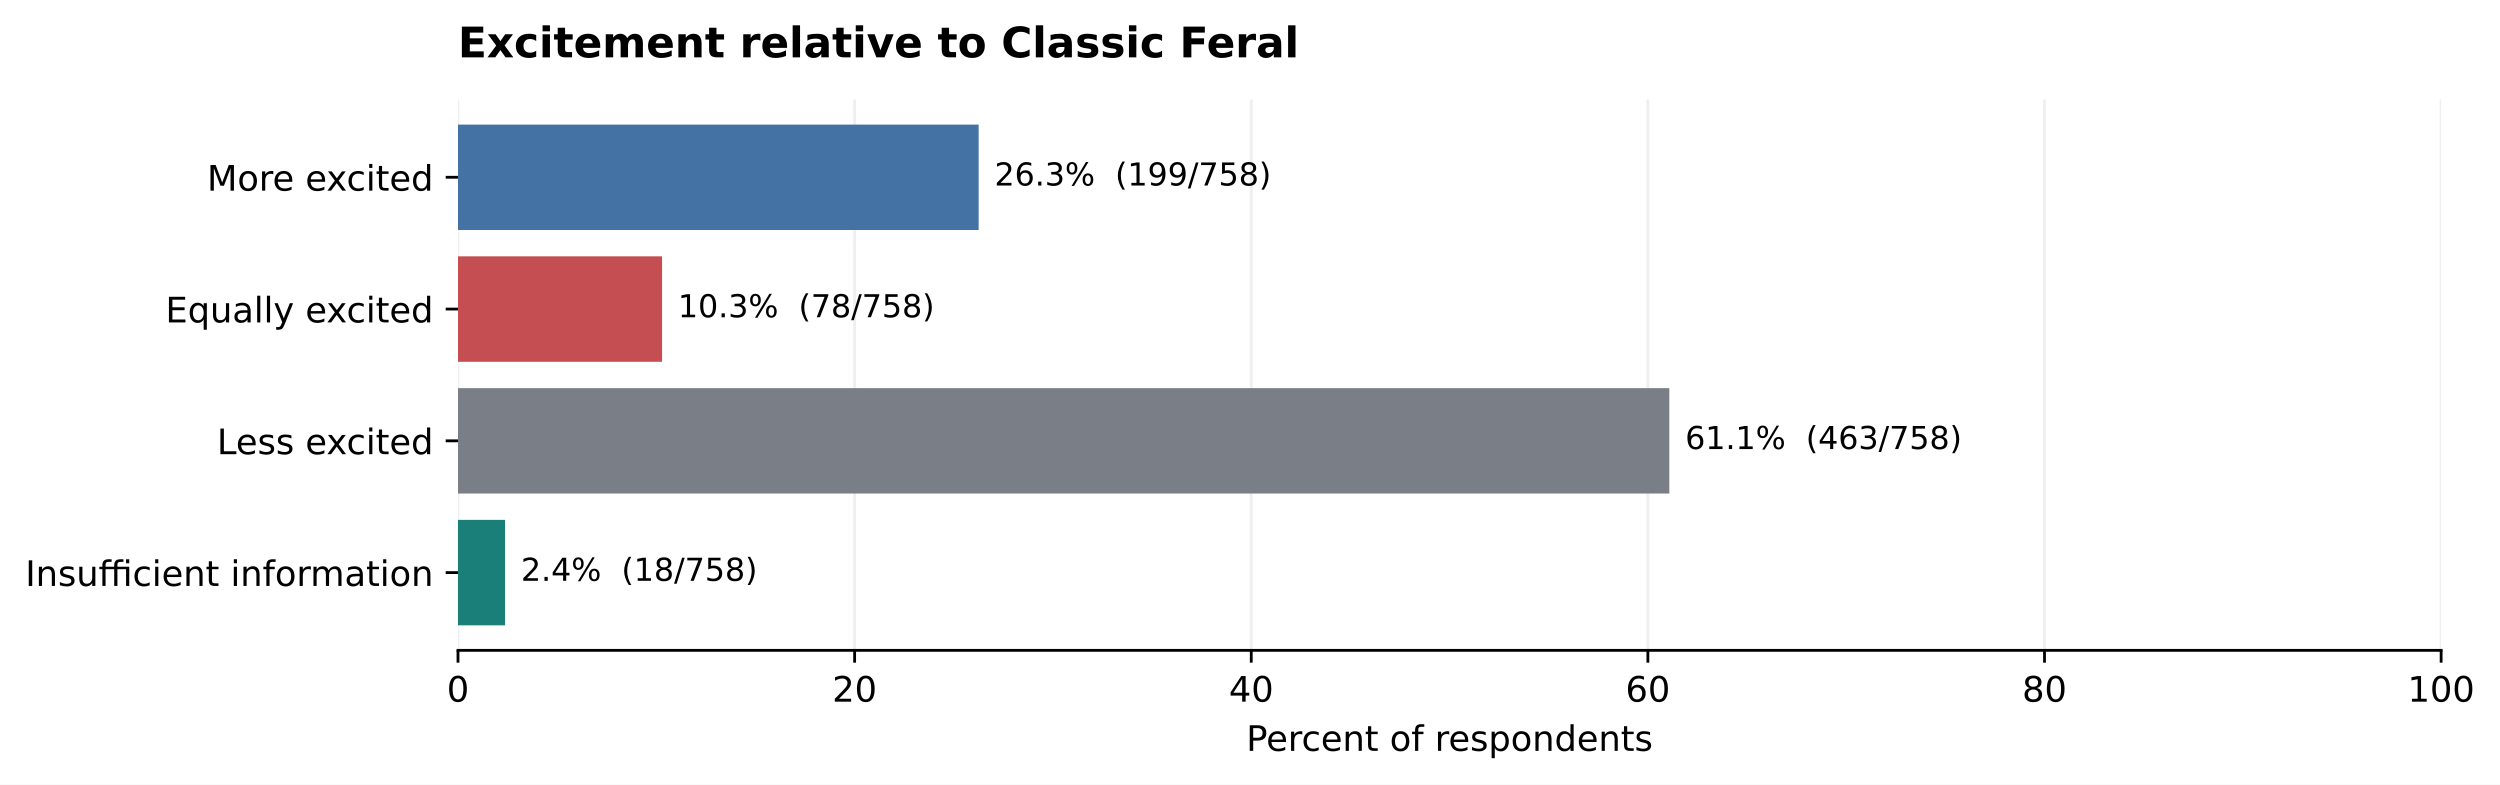
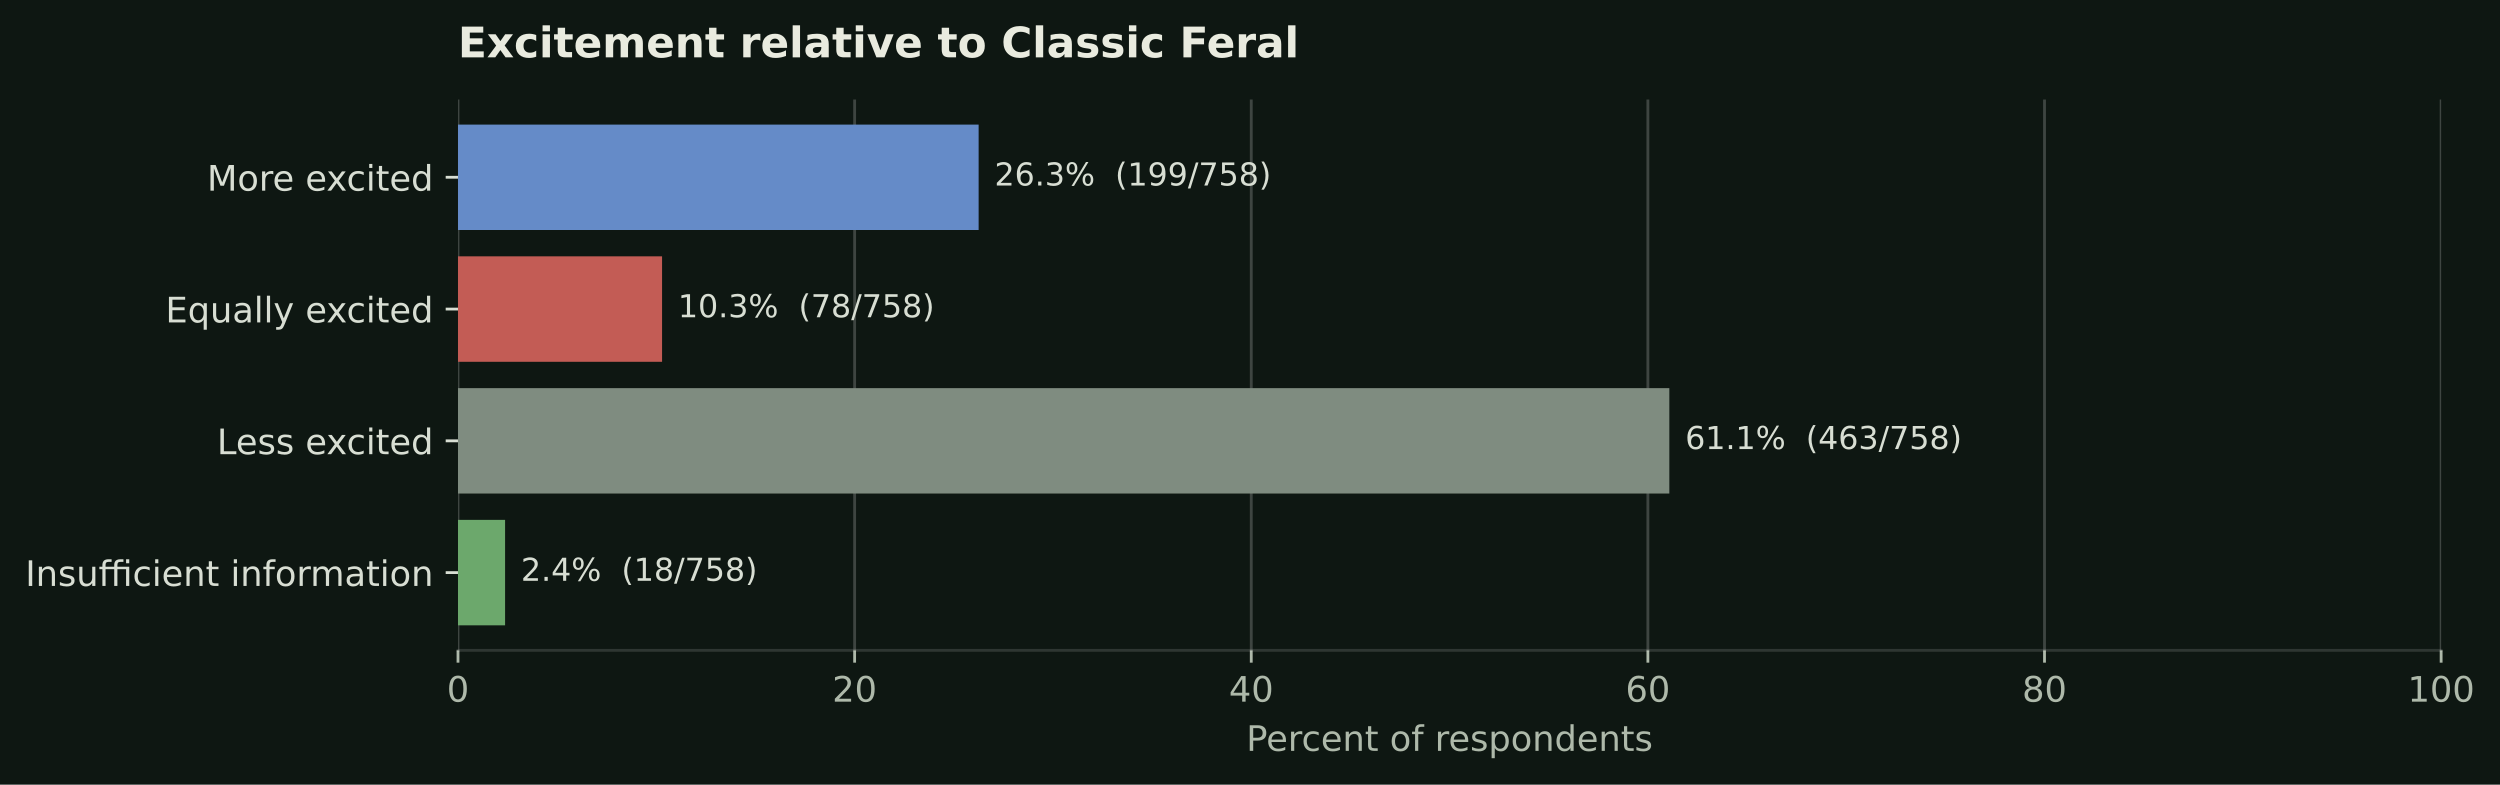
<svg xmlns="http://www.w3.org/2000/svg" xmlns:xlink="http://www.w3.org/1999/xlink" width="711.161pt" height="223.202pt" viewBox="0 0 711.161 223.202" version="1.1">
  <defs>
    <style type="text/css">*{stroke-linejoin: round; stroke-linecap: butt}</style>
  </defs>
  <g id="figure_1">
    <g id="patch_1">
-       <path d="M 0 223.202 L 711.161 223.202 L 711.161 0 L 0 0 z " style="fill: #ffffff" />
+       <path d="M 0 223.202 L 711.161 223.202 L 711.161 0 L 0 0 z " style="fill: #0e1712" />
    </g>
    <g id="axes_1">
      <g id="patch_2">
-         <path d="M 130.283 185.001 L 694.417 185.001 L 694.417 28.318 L 130.283 28.318 z " style="fill: #ffffff" />
+         <path d="M 130.283 185.001 L 694.417 185.001 L 694.417 28.318 L 130.283 28.318 z " style="fill: #0e1712" />
      </g>
      <g id="matplotlib.axis_1">
        <g id="xtick_1">
          <g id="line2d_1">
-             <path d="M 130.283 185.001 L 130.283 28.318 " clip-path="url(#p788c6ab353)" style="fill: none; stroke: #b0b0b0; stroke-opacity: 0.2; stroke-width: 0.8; stroke-linecap: square" />
+             <path d="M 130.283 185.001 L 130.283 28.318 " clip-path="url(#p4ab48cd299)" style="fill: none; stroke: #ffffff; stroke-opacity: 0.2; stroke-width: 0.8; stroke-linecap: square" />
          </g>
          <g id="line2d_2">
            <defs>
-               <path id="meca7f03c83" d="M 0 0 L 0 3.5 " style="stroke: #000000; stroke-width: 0.8" />
+               <path id="mee3b97fd37" d="M 0 0 L 0 3.5 " style="stroke: #aeb9aa; stroke-width: 0.8" />
            </defs>
            <g>
-               <use xlink:href="#meca7f03c83" x="130.283" y="185.001" style="stroke: #000000; stroke-width: 0.8" />
+               <use xlink:href="#mee3b97fd37" x="130.283" y="185.001" style="fill: #aeb9aa; stroke: #aeb9aa; stroke-width: 0.8" />
            </g>
          </g>
          <g id="text_1">
-             <g transform="translate(127.1016 199.5986) scale(0.1 -0.1)">
+             <g style="fill: #aeb9aa" transform="translate(127.1016 199.5986) scale(0.1 -0.1)">
              <defs>
                <path id="DejaVuSans-13" d="M 2034 4250 Q 1547 4250 1301 3770 Q 1056 3291 1056 2328 Q 1056 1369 1301 889 Q 1547 409 2034 409 Q 2525 409 2770 889 Q 3016 1369 3016 2328 Q 3016 3291 2770 3770 Q 2525 4250 2034 4250 z M 2034 4750 Q 2819 4750 3233 4129 Q 3647 3509 3647 2328 Q 3647 1150 3233 529 Q 2819 -91 2034 -91 Q 1250 -91 836 529 Q 422 1150 422 2328 Q 422 3509 836 4129 Q 1250 4750 2034 4750 z " transform="scale(0.015625)" />
              </defs>
              <use xlink:href="#DejaVuSans-13" />
            </g>
          </g>
        </g>
        <g id="xtick_2">
          <g id="line2d_3">
-             <path d="M 243.11 185.001 L 243.11 28.318 " clip-path="url(#p788c6ab353)" style="fill: none; stroke: #b0b0b0; stroke-opacity: 0.2; stroke-width: 0.8; stroke-linecap: square" />
+             <path d="M 243.11 185.001 L 243.11 28.318 " clip-path="url(#p4ab48cd299)" style="fill: none; stroke: #ffffff; stroke-opacity: 0.2; stroke-width: 0.8; stroke-linecap: square" />
          </g>
          <g id="line2d_4">
            <g>
-               <use xlink:href="#meca7f03c83" x="243.11" y="185.001" style="stroke: #000000; stroke-width: 0.8" />
+               <use xlink:href="#mee3b97fd37" x="243.11" y="185.001" style="fill: #aeb9aa; stroke: #aeb9aa; stroke-width: 0.8" />
            </g>
          </g>
          <g id="text_2">
-             <g transform="translate(236.7472 199.5986) scale(0.1 -0.1)">
+             <g style="fill: #aeb9aa" transform="translate(236.7472 199.5986) scale(0.1 -0.1)">
              <defs>
                <path id="DejaVuSans-15" d="M 1228 531 L 3431 531 L 3431 0 L 469 0 L 469 531 Q 828 903 1448 1529 Q 2069 2156 2228 2338 Q 2531 2678 2651 2914 Q 2772 3150 2772 3378 Q 2772 3750 2511 3984 Q 2250 4219 1831 4219 Q 1534 4219 1204 4116 Q 875 4013 500 3803 L 500 4441 Q 881 4594 1212 4672 Q 1544 4750 1819 4750 Q 2544 4750 2975 4387 Q 3406 4025 3406 3419 Q 3406 3131 3298 2873 Q 3191 2616 2906 2266 Q 2828 2175 2409 1742 Q 1991 1309 1228 531 z " transform="scale(0.015625)" />
              </defs>
              <use xlink:href="#DejaVuSans-15" />
              <use xlink:href="#DejaVuSans-13" transform="translate(63.625 0)" />
            </g>
          </g>
        </g>
        <g id="xtick_3">
          <g id="line2d_5">
-             <path d="M 355.937 185.001 L 355.937 28.318 " clip-path="url(#p788c6ab353)" style="fill: none; stroke: #b0b0b0; stroke-opacity: 0.2; stroke-width: 0.8; stroke-linecap: square" />
+             <path d="M 355.937 185.001 L 355.937 28.318 " clip-path="url(#p4ab48cd299)" style="fill: none; stroke: #ffffff; stroke-opacity: 0.2; stroke-width: 0.8; stroke-linecap: square" />
          </g>
          <g id="line2d_6">
            <g>
-               <use xlink:href="#meca7f03c83" x="355.937" y="185.001" style="stroke: #000000; stroke-width: 0.8" />
+               <use xlink:href="#mee3b97fd37" x="355.937" y="185.001" style="fill: #aeb9aa; stroke: #aeb9aa; stroke-width: 0.8" />
            </g>
          </g>
          <g id="text_3">
-             <g transform="translate(349.5741 199.5986) scale(0.1 -0.1)">
+             <g style="fill: #aeb9aa" transform="translate(349.5741 199.5986) scale(0.1 -0.1)">
              <defs>
                <path id="DejaVuSans-17" d="M 2419 4116 L 825 1625 L 2419 1625 L 2419 4116 z M 2253 4666 L 3047 4666 L 3047 1625 L 3713 1625 L 3713 1100 L 3047 1100 L 3047 0 L 2419 0 L 2419 1100 L 313 1100 L 313 1709 L 2253 4666 z " transform="scale(0.015625)" />
              </defs>
              <use xlink:href="#DejaVuSans-17" />
              <use xlink:href="#DejaVuSans-13" transform="translate(63.625 0)" />
            </g>
          </g>
        </g>
        <g id="xtick_4">
          <g id="line2d_7">
-             <path d="M 468.763 185.001 L 468.763 28.318 " clip-path="url(#p788c6ab353)" style="fill: none; stroke: #b0b0b0; stroke-opacity: 0.2; stroke-width: 0.8; stroke-linecap: square" />
+             <path d="M 468.763 185.001 L 468.763 28.318 " clip-path="url(#p4ab48cd299)" style="fill: none; stroke: #ffffff; stroke-opacity: 0.2; stroke-width: 0.8; stroke-linecap: square" />
          </g>
          <g id="line2d_8">
            <g>
-               <use xlink:href="#meca7f03c83" x="468.763" y="185.001" style="stroke: #000000; stroke-width: 0.8" />
+               <use xlink:href="#mee3b97fd37" x="468.763" y="185.001" style="fill: #aeb9aa; stroke: #aeb9aa; stroke-width: 0.8" />
            </g>
          </g>
          <g id="text_4">
-             <g transform="translate(462.4009 199.5986) scale(0.1 -0.1)">
+             <g style="fill: #aeb9aa" transform="translate(462.4009 199.5986) scale(0.1 -0.1)">
              <defs>
                <path id="DejaVuSans-19" d="M 2113 2584 Q 1688 2584 1439 2293 Q 1191 2003 1191 1497 Q 1191 994 1439 701 Q 1688 409 2113 409 Q 2538 409 2786 701 Q 3034 994 3034 1497 Q 3034 2003 2786 2293 Q 2538 2584 2113 2584 z M 3366 4563 L 3366 3988 Q 3128 4100 2886 4159 Q 2644 4219 2406 4219 Q 1781 4219 1451 3797 Q 1122 3375 1075 2522 Q 1259 2794 1537 2939 Q 1816 3084 2150 3084 Q 2853 3084 3261 2657 Q 3669 2231 3669 1497 Q 3669 778 3244 343 Q 2819 -91 2113 -91 Q 1303 -91 875 529 Q 447 1150 447 2328 Q 447 3434 972 4092 Q 1497 4750 2381 4750 Q 2619 4750 2861 4703 Q 3103 4656 3366 4563 z " transform="scale(0.015625)" />
              </defs>
              <use xlink:href="#DejaVuSans-19" />
              <use xlink:href="#DejaVuSans-13" transform="translate(63.625 0)" />
            </g>
          </g>
        </g>
        <g id="xtick_5">
          <g id="line2d_9">
-             <path d="M 581.59 185.001 L 581.59 28.318 " clip-path="url(#p788c6ab353)" style="fill: none; stroke: #b0b0b0; stroke-opacity: 0.2; stroke-width: 0.8; stroke-linecap: square" />
+             <path d="M 581.59 185.001 L 581.59 28.318 " clip-path="url(#p4ab48cd299)" style="fill: none; stroke: #ffffff; stroke-opacity: 0.2; stroke-width: 0.8; stroke-linecap: square" />
          </g>
          <g id="line2d_10">
            <g>
-               <use xlink:href="#meca7f03c83" x="581.59" y="185.001" style="stroke: #000000; stroke-width: 0.8" />
+               <use xlink:href="#mee3b97fd37" x="581.59" y="185.001" style="fill: #aeb9aa; stroke: #aeb9aa; stroke-width: 0.8" />
            </g>
          </g>
          <g id="text_5">
-             <g transform="translate(575.2278 199.5986) scale(0.1 -0.1)">
+             <g style="fill: #aeb9aa" transform="translate(575.2278 199.5986) scale(0.1 -0.1)">
              <defs>
                <path id="DejaVuSans-1b" d="M 2034 2216 Q 1584 2216 1326 1975 Q 1069 1734 1069 1313 Q 1069 891 1326 650 Q 1584 409 2034 409 Q 2484 409 2743 651 Q 3003 894 3003 1313 Q 3003 1734 2745 1975 Q 2488 2216 2034 2216 z M 1403 2484 Q 997 2584 770 2862 Q 544 3141 544 3541 Q 544 4100 942 4425 Q 1341 4750 2034 4750 Q 2731 4750 3128 4425 Q 3525 4100 3525 3541 Q 3525 3141 3298 2862 Q 3072 2584 2669 2484 Q 3125 2378 3379 2068 Q 3634 1759 3634 1313 Q 3634 634 3220 271 Q 2806 -91 2034 -91 Q 1263 -91 848 271 Q 434 634 434 1313 Q 434 1759 690 2068 Q 947 2378 1403 2484 z M 1172 3481 Q 1172 3119 1398 2916 Q 1625 2713 2034 2713 Q 2441 2713 2670 2916 Q 2900 3119 2900 3481 Q 2900 3844 2670 4047 Q 2441 4250 2034 4250 Q 1625 4250 1398 4047 Q 1172 3844 1172 3481 z " transform="scale(0.015625)" />
              </defs>
              <use xlink:href="#DejaVuSans-1b" />
              <use xlink:href="#DejaVuSans-13" transform="translate(63.625 0)" />
            </g>
          </g>
        </g>
        <g id="xtick_6">
          <g id="line2d_11">
-             <path d="M 694.417 185.001 L 694.417 28.318 " clip-path="url(#p788c6ab353)" style="fill: none; stroke: #b0b0b0; stroke-opacity: 0.2; stroke-width: 0.8; stroke-linecap: square" />
+             <path d="M 694.417 185.001 L 694.417 28.318 " clip-path="url(#p4ab48cd299)" style="fill: none; stroke: #ffffff; stroke-opacity: 0.2; stroke-width: 0.8; stroke-linecap: square" />
          </g>
          <g id="line2d_12">
            <g>
-               <use xlink:href="#meca7f03c83" x="694.417" y="185.001" style="stroke: #000000; stroke-width: 0.8" />
+               <use xlink:href="#mee3b97fd37" x="694.417" y="185.001" style="fill: #aeb9aa; stroke: #aeb9aa; stroke-width: 0.8" />
            </g>
          </g>
          <g id="text_6">
-             <g transform="translate(684.8734 199.5986) scale(0.1 -0.1)">
+             <g style="fill: #aeb9aa" transform="translate(684.8734 199.5986) scale(0.1 -0.1)">
              <defs>
                <path id="DejaVuSans-14" d="M 794 531 L 1825 531 L 1825 4091 L 703 3866 L 703 4441 L 1819 4666 L 2450 4666 L 2450 531 L 3481 531 L 3481 0 L 794 0 L 794 531 z " transform="scale(0.015625)" />
              </defs>
              <use xlink:href="#DejaVuSans-14" />
              <use xlink:href="#DejaVuSans-13" transform="translate(63.625 0)" />
              <use xlink:href="#DejaVuSans-13" transform="translate(127.25 0)" />
            </g>
          </g>
        </g>
        <g id="text_7">
-           <g transform="translate(354.5258 213.5994) scale(0.1 -0.1)">
+           <g style="fill: #aeb9aa" transform="translate(354.5258 213.5994) scale(0.1 -0.1)">
            <defs>
              <path id="DejaVuSans-33" d="M 1259 4147 L 1259 2394 L 2053 2394 Q 2494 2394 2734 2622 Q 2975 2850 2975 3272 Q 2975 3691 2734 3919 Q 2494 4147 2053 4147 L 1259 4147 z M 628 4666 L 2053 4666 Q 2838 4666 3239 4311 Q 3641 3956 3641 3272 Q 3641 2581 3239 2228 Q 2838 1875 2053 1875 L 1259 1875 L 1259 0 L 628 0 L 628 4666 z " transform="scale(0.015625)" />
              <path id="DejaVuSans-48" d="M 3597 1894 L 3597 1613 L 953 1613 Q 991 1019 1311 708 Q 1631 397 2203 397 Q 2534 397 2845 478 Q 3156 559 3463 722 L 3463 178 Q 3153 47 2828 -22 Q 2503 -91 2169 -91 Q 1331 -91 842 396 Q 353 884 353 1716 Q 353 2575 817 3079 Q 1281 3584 2069 3584 Q 2775 3584 3186 3129 Q 3597 2675 3597 1894 z M 3022 2063 Q 3016 2534 2758 2815 Q 2500 3097 2075 3097 Q 1594 3097 1305 2825 Q 1016 2553 972 2059 L 3022 2063 z " transform="scale(0.015625)" />
              <path id="DejaVuSans-55" d="M 2631 2963 Q 2534 3019 2420 3045 Q 2306 3072 2169 3072 Q 1681 3072 1420 2755 Q 1159 2438 1159 1844 L 1159 0 L 581 0 L 581 3500 L 1159 3500 L 1159 2956 Q 1341 3275 1631 3429 Q 1922 3584 2338 3584 Q 2397 3584 2469 3576 Q 2541 3569 2628 3553 L 2631 2963 z " transform="scale(0.015625)" />
              <path id="DejaVuSans-46" d="M 3122 3366 L 3122 2828 Q 2878 2963 2633 3030 Q 2388 3097 2138 3097 Q 1578 3097 1268 2742 Q 959 2388 959 1747 Q 959 1106 1268 751 Q 1578 397 2138 397 Q 2388 397 2633 464 Q 2878 531 3122 666 L 3122 134 Q 2881 22 2623 -34 Q 2366 -91 2075 -91 Q 1284 -91 818 406 Q 353 903 353 1747 Q 353 2603 823 3093 Q 1294 3584 2113 3584 Q 2378 3584 2631 3529 Q 2884 3475 3122 3366 z " transform="scale(0.015625)" />
              <path id="DejaVuSans-51" d="M 3513 2113 L 3513 0 L 2938 0 L 2938 2094 Q 2938 2591 2744 2837 Q 2550 3084 2163 3084 Q 1697 3084 1428 2787 Q 1159 2491 1159 1978 L 1159 0 L 581 0 L 581 3500 L 1159 3500 L 1159 2956 Q 1366 3272 1645 3428 Q 1925 3584 2291 3584 Q 2894 3584 3203 3211 Q 3513 2838 3513 2113 z " transform="scale(0.015625)" />
              <path id="DejaVuSans-57" d="M 1172 4494 L 1172 3500 L 2356 3500 L 2356 3053 L 1172 3053 L 1172 1153 Q 1172 725 1289 603 Q 1406 481 1766 481 L 2356 481 L 2356 0 L 1766 0 Q 1100 0 847 248 Q 594 497 594 1153 L 594 3053 L 172 3053 L 172 3500 L 594 3500 L 594 4494 L 1172 4494 z " transform="scale(0.015625)" />
              <path id="DejaVuSans-3" transform="scale(0.015625)" />
              <path id="DejaVuSans-52" d="M 1959 3097 Q 1497 3097 1228 2736 Q 959 2375 959 1747 Q 959 1119 1226 758 Q 1494 397 1959 397 Q 2419 397 2687 759 Q 2956 1122 2956 1747 Q 2956 2369 2687 2733 Q 2419 3097 1959 3097 z M 1959 3584 Q 2709 3584 3137 3096 Q 3566 2609 3566 1747 Q 3566 888 3137 398 Q 2709 -91 1959 -91 Q 1206 -91 779 398 Q 353 888 353 1747 Q 353 2609 779 3096 Q 1206 3584 1959 3584 z " transform="scale(0.015625)" />
              <path id="DejaVuSans-49" d="M 2375 4863 L 2375 4384 L 1825 4384 Q 1516 4384 1395 4259 Q 1275 4134 1275 3809 L 1275 3500 L 2222 3500 L 2222 3053 L 1275 3053 L 1275 0 L 697 0 L 697 3053 L 147 3053 L 147 3500 L 697 3500 L 697 3744 Q 697 4328 969 4595 Q 1241 4863 1831 4863 L 2375 4863 z " transform="scale(0.015625)" />
              <path id="DejaVuSans-56" d="M 2834 3397 L 2834 2853 Q 2591 2978 2328 3040 Q 2066 3103 1784 3103 Q 1356 3103 1142 2972 Q 928 2841 928 2578 Q 928 2378 1081 2264 Q 1234 2150 1697 2047 L 1894 2003 Q 2506 1872 2764 1633 Q 3022 1394 3022 966 Q 3022 478 2636 193 Q 2250 -91 1575 -91 Q 1294 -91 989 -36 Q 684 19 347 128 L 347 722 Q 666 556 975 473 Q 1284 391 1588 391 Q 1994 391 2212 530 Q 2431 669 2431 922 Q 2431 1156 2273 1281 Q 2116 1406 1581 1522 L 1381 1569 Q 847 1681 609 1914 Q 372 2147 372 2553 Q 372 3047 722 3315 Q 1072 3584 1716 3584 Q 2034 3584 2315 3537 Q 2597 3491 2834 3397 z " transform="scale(0.015625)" />
              <path id="DejaVuSans-53" d="M 1159 525 L 1159 -1331 L 581 -1331 L 581 3500 L 1159 3500 L 1159 2969 Q 1341 3281 1617 3432 Q 1894 3584 2278 3584 Q 2916 3584 3314 3078 Q 3713 2572 3713 1747 Q 3713 922 3314 415 Q 2916 -91 2278 -91 Q 1894 -91 1617 61 Q 1341 213 1159 525 z M 3116 1747 Q 3116 2381 2855 2742 Q 2594 3103 2138 3103 Q 1681 3103 1420 2742 Q 1159 2381 1159 1747 Q 1159 1113 1420 752 Q 1681 391 2138 391 Q 2594 391 2855 752 Q 3116 1113 3116 1747 z " transform="scale(0.015625)" />
              <path id="DejaVuSans-47" d="M 2906 2969 L 2906 4863 L 3481 4863 L 3481 0 L 2906 0 L 2906 525 Q 2725 213 2448 61 Q 2172 -91 1784 -91 Q 1150 -91 751 415 Q 353 922 353 1747 Q 353 2572 751 3078 Q 1150 3584 1784 3584 Q 2172 3584 2448 3432 Q 2725 3281 2906 2969 z M 947 1747 Q 947 1113 1208 752 Q 1469 391 1925 391 Q 2381 391 2643 752 Q 2906 1113 2906 1747 Q 2906 2381 2643 2742 Q 2381 3103 1925 3103 Q 1469 3103 1208 2742 Q 947 2381 947 1747 z " transform="scale(0.015625)" />
            </defs>
            <use xlink:href="#DejaVuSans-33" />
            <use xlink:href="#DejaVuSans-48" transform="translate(56.73438 0)" />
            <use xlink:href="#DejaVuSans-55" transform="translate(118.2656 0)" />
            <use xlink:href="#DejaVuSans-46" transform="translate(157.1719 0)" />
            <use xlink:href="#DejaVuSans-48" transform="translate(212.1562 0)" />
            <use xlink:href="#DejaVuSans-51" transform="translate(273.6875 0)" />
            <use xlink:href="#DejaVuSans-57" transform="translate(337.0625 0)" />
            <use xlink:href="#DejaVuSans-3" transform="translate(376.2656 0)" />
            <use xlink:href="#DejaVuSans-52" transform="translate(408.0469 0)" />
            <use xlink:href="#DejaVuSans-49" transform="translate(469.2344 0)" />
            <use xlink:href="#DejaVuSans-3" transform="translate(504.4375 0)" />
            <use xlink:href="#DejaVuSans-55" transform="translate(536.2188 0)" />
            <use xlink:href="#DejaVuSans-48" transform="translate(575.125 0)" />
            <use xlink:href="#DejaVuSans-56" transform="translate(636.6562 0)" />
            <use xlink:href="#DejaVuSans-53" transform="translate(688.75 0)" />
            <use xlink:href="#DejaVuSans-52" transform="translate(752.2344 0)" />
            <use xlink:href="#DejaVuSans-51" transform="translate(813.4219 0)" />
            <use xlink:href="#DejaVuSans-47" transform="translate(876.7969 0)" />
            <use xlink:href="#DejaVuSans-48" transform="translate(940.2812 0)" />
            <use xlink:href="#DejaVuSans-51" transform="translate(1001.812 0)" />
            <use xlink:href="#DejaVuSans-57" transform="translate(1065.188 0)" />
            <use xlink:href="#DejaVuSans-56" transform="translate(1104.391 0)" />
          </g>
        </g>
      </g>
      <g id="matplotlib.axis_2">
        <g id="ytick_1">
          <g id="line2d_13">
            <defs>
-               <path id="md9143468cc" d="M 0 0 L -3.5 0 " style="stroke: #000000; stroke-width: 0.8" />
+               <path id="mca1a70d1d0" d="M 0 0 L -3.5 0 " style="stroke: #d8ded3; stroke-width: 0.8" />
            </defs>
            <g>
-               <use xlink:href="#md9143468cc" x="130.283" y="162.885" style="stroke: #000000; stroke-width: 0.8" />
+               <use xlink:href="#mca1a70d1d0" x="130.283" y="162.885" style="fill: #d8ded3; stroke: #d8ded3; stroke-width: 0.8" />
            </g>
          </g>
          <g id="text_8">
-             <g transform="translate(7.2 166.6846) scale(0.1 -0.1)">
+             <g style="fill: #d8ded3" transform="translate(7.2 166.6846) scale(0.1 -0.1)">
              <defs>
                <path id="DejaVuSans-2c" d="M 628 4666 L 1259 4666 L 1259 0 L 628 0 L 628 4666 z " transform="scale(0.015625)" />
                <path id="DejaVuSans-58" d="M 544 1381 L 544 3500 L 1119 3500 L 1119 1403 Q 1119 906 1312 657 Q 1506 409 1894 409 Q 2359 409 2629 706 Q 2900 1003 2900 1516 L 2900 3500 L 3475 3500 L 3475 0 L 2900 0 L 2900 538 Q 2691 219 2414 64 Q 2138 -91 1772 -91 Q 1169 -91 856 284 Q 544 659 544 1381 z M 1991 3584 L 1991 3584 z " transform="scale(0.015625)" />
                <path id="DejaVuSans-13b1" d="M 2375 4863 L 2375 4384 L 1825 4384 Q 1516 4384 1394 4259 Q 1275 4134 1275 3809 L 1275 3500 L 2853 3500 L 2853 3744 Q 2853 4328 3125 4594 Q 3213 4681 3334 4741 Q 3578 4863 3988 4863 L 4531 4863 L 4531 4384 L 3981 4384 Q 3672 4384 3551 4259 Q 3431 4134 3431 3809 L 3431 3500 L 5588 3500 L 5588 0 L 5009 0 L 5009 3053 L 3431 3053 L 3431 0 L 2853 0 L 2853 3053 L 1275 3053 L 1275 0 L 697 0 L 697 3053 L 147 3053 L 147 3500 L 697 3500 L 697 3744 Q 697 4328 969 4595 Q 1241 4863 1831 4863 L 2375 4863 z M 5009 4856 L 5588 4856 L 5588 4128 L 5009 4128 L 5009 4856 z " transform="scale(0.015625)" />
                <path id="DejaVuSans-4c" d="M 603 3500 L 1178 3500 L 1178 0 L 603 0 L 603 3500 z M 603 4863 L 1178 4863 L 1178 4134 L 603 4134 L 603 4863 z " transform="scale(0.015625)" />
                <path id="DejaVuSans-50" d="M 3328 2828 Q 3544 3216 3844 3400 Q 4144 3584 4550 3584 Q 5097 3584 5394 3201 Q 5691 2819 5691 2113 L 5691 0 L 5113 0 L 5113 2094 Q 5113 2597 4934 2840 Q 4756 3084 4391 3084 Q 3944 3084 3684 2787 Q 3425 2491 3425 1978 L 3425 0 L 2847 0 L 2847 2094 Q 2847 2600 2669 2842 Q 2491 3084 2119 3084 Q 1678 3084 1418 2786 Q 1159 2488 1159 1978 L 1159 0 L 581 0 L 581 3500 L 1159 3500 L 1159 2956 Q 1356 3278 1631 3431 Q 1906 3584 2284 3584 Q 2666 3584 2933 3390 Q 3200 3197 3328 2828 z " transform="scale(0.015625)" />
                <path id="DejaVuSans-44" d="M 2194 1759 Q 1497 1759 1228 1600 Q 959 1441 959 1056 Q 959 750 1161 570 Q 1363 391 1709 391 Q 2188 391 2477 730 Q 2766 1069 2766 1631 L 2766 1759 L 2194 1759 z M 3341 1997 L 3341 0 L 2766 0 L 2766 531 Q 2569 213 2275 61 Q 1981 -91 1556 -91 Q 1019 -91 701 211 Q 384 513 384 1019 Q 384 1609 779 1909 Q 1175 2209 1959 2209 L 2766 2209 L 2766 2266 Q 2766 2663 2505 2880 Q 2244 3097 1772 3097 Q 1472 3097 1187 3025 Q 903 2953 641 2809 L 641 3341 Q 956 3463 1253 3523 Q 1550 3584 1831 3584 Q 2591 3584 2966 3190 Q 3341 2797 3341 1997 z " transform="scale(0.015625)" />
              </defs>
              <use xlink:href="#DejaVuSans-2c" />
              <use xlink:href="#DejaVuSans-51" transform="translate(29.5 0)" />
              <use xlink:href="#DejaVuSans-56" transform="translate(92.875 0)" />
              <use xlink:href="#DejaVuSans-58" transform="translate(144.9688 0)" />
              <use xlink:href="#DejaVuSans-13b1" transform="translate(208.3438 0)" />
              <use xlink:href="#DejaVuSans-46" transform="translate(305.0312 0)" />
              <use xlink:href="#DejaVuSans-4c" transform="translate(360.0156 0)" />
              <use xlink:href="#DejaVuSans-48" transform="translate(387.7969 0)" />
              <use xlink:href="#DejaVuSans-51" transform="translate(449.3281 0)" />
              <use xlink:href="#DejaVuSans-57" transform="translate(512.7031 0)" />
              <use xlink:href="#DejaVuSans-3" transform="translate(551.9062 0)" />
              <use xlink:href="#DejaVuSans-4c" transform="translate(583.6875 0)" />
              <use xlink:href="#DejaVuSans-51" transform="translate(611.4688 0)" />
              <use xlink:href="#DejaVuSans-49" transform="translate(674.8438 0)" />
              <use xlink:href="#DejaVuSans-52" transform="translate(710.0469 0)" />
              <use xlink:href="#DejaVuSans-55" transform="translate(771.2344 0)" />
              <use xlink:href="#DejaVuSans-50" transform="translate(810.5938 0)" />
              <use xlink:href="#DejaVuSans-44" transform="translate(908 0)" />
              <use xlink:href="#DejaVuSans-57" transform="translate(969.2812 0)" />
              <use xlink:href="#DejaVuSans-4c" transform="translate(1008.484 0)" />
              <use xlink:href="#DejaVuSans-52" transform="translate(1036.266 0)" />
              <use xlink:href="#DejaVuSans-51" transform="translate(1097.453 0)" />
            </g>
          </g>
        </g>
        <g id="ytick_2">
          <g id="line2d_14">
            <g>
-               <use xlink:href="#md9143468cc" x="130.283" y="125.401" style="stroke: #000000; stroke-width: 0.8" />
+               <use xlink:href="#mca1a70d1d0" x="130.283" y="125.401" style="fill: #d8ded3; stroke: #d8ded3; stroke-width: 0.8" />
            </g>
          </g>
          <g id="text_9">
-             <g transform="translate(61.71563 129.2007) scale(0.1 -0.1)">
+             <g style="fill: #d8ded3" transform="translate(61.71563 129.2007) scale(0.1 -0.1)">
              <defs>
                <path id="DejaVuSans-2f" d="M 628 4666 L 1259 4666 L 1259 531 L 3531 531 L 3531 0 L 628 0 L 628 4666 z " transform="scale(0.015625)" />
                <path id="DejaVuSans-5b" d="M 3513 3500 L 2247 1797 L 3578 0 L 2900 0 L 1881 1375 L 863 0 L 184 0 L 1544 1831 L 300 3500 L 978 3500 L 1906 2253 L 2834 3500 L 3513 3500 z " transform="scale(0.015625)" />
              </defs>
              <use xlink:href="#DejaVuSans-2f" />
              <use xlink:href="#DejaVuSans-48" transform="translate(53.96875 0)" />
              <use xlink:href="#DejaVuSans-56" transform="translate(115.5 0)" />
              <use xlink:href="#DejaVuSans-56" transform="translate(167.5938 0)" />
              <use xlink:href="#DejaVuSans-3" transform="translate(219.6875 0)" />
              <use xlink:href="#DejaVuSans-48" transform="translate(251.4688 0)" />
              <use xlink:href="#DejaVuSans-5b" transform="translate(311.25 0)" />
              <use xlink:href="#DejaVuSans-46" transform="translate(368.6875 0)" />
              <use xlink:href="#DejaVuSans-4c" transform="translate(423.6719 0)" />
              <use xlink:href="#DejaVuSans-57" transform="translate(451.4531 0)" />
              <use xlink:href="#DejaVuSans-48" transform="translate(490.6562 0)" />
              <use xlink:href="#DejaVuSans-47" transform="translate(552.1875 0)" />
            </g>
          </g>
        </g>
        <g id="ytick_3">
          <g id="line2d_15">
            <g>
-               <use xlink:href="#md9143468cc" x="130.283" y="87.918" style="stroke: #000000; stroke-width: 0.8" />
+               <use xlink:href="#mca1a70d1d0" x="130.283" y="87.918" style="fill: #d8ded3; stroke: #d8ded3; stroke-width: 0.8" />
            </g>
          </g>
          <g id="text_10">
-             <g transform="translate(47.07656 91.71679) scale(0.1 -0.1)">
+             <g style="fill: #d8ded3" transform="translate(47.07656 91.71679) scale(0.1 -0.1)">
              <defs>
                <path id="DejaVuSans-28" d="M 628 4666 L 3578 4666 L 3578 4134 L 1259 4134 L 1259 2753 L 3481 2753 L 3481 2222 L 1259 2222 L 1259 531 L 3634 531 L 3634 0 L 628 0 L 628 4666 z " transform="scale(0.015625)" />
                <path id="DejaVuSans-54" d="M 947 1747 Q 947 1113 1208 752 Q 1469 391 1925 391 Q 2381 391 2643 752 Q 2906 1113 2906 1747 Q 2906 2381 2643 2742 Q 2381 3103 1925 3103 Q 1469 3103 1208 2742 Q 947 2381 947 1747 z M 2906 525 Q 2725 213 2448 61 Q 2172 -91 1784 -91 Q 1150 -91 751 415 Q 353 922 353 1747 Q 353 2572 751 3078 Q 1150 3584 1784 3584 Q 2172 3584 2448 3432 Q 2725 3281 2906 2969 L 2906 3500 L 3481 3500 L 3481 -1331 L 2906 -1331 L 2906 525 z " transform="scale(0.015625)" />
                <path id="DejaVuSans-4f" d="M 603 4863 L 1178 4863 L 1178 0 L 603 0 L 603 4863 z " transform="scale(0.015625)" />
                <path id="DejaVuSans-5c" d="M 2059 -325 Q 1816 -950 1584 -1140 Q 1353 -1331 966 -1331 L 506 -1331 L 506 -850 L 844 -850 Q 1081 -850 1212 -737 Q 1344 -625 1503 -206 L 1606 56 L 191 3500 L 800 3500 L 1894 763 L 2988 3500 L 3597 3500 L 2059 -325 z " transform="scale(0.015625)" />
              </defs>
              <use xlink:href="#DejaVuSans-28" />
              <use xlink:href="#DejaVuSans-54" transform="translate(63.1875 0)" />
              <use xlink:href="#DejaVuSans-58" transform="translate(126.6719 0)" />
              <use xlink:href="#DejaVuSans-44" transform="translate(190.0469 0)" />
              <use xlink:href="#DejaVuSans-4f" transform="translate(251.3281 0)" />
              <use xlink:href="#DejaVuSans-4f" transform="translate(279.1094 0)" />
              <use xlink:href="#DejaVuSans-5c" transform="translate(306.8906 0)" />
              <use xlink:href="#DejaVuSans-3" transform="translate(366.0781 0)" />
              <use xlink:href="#DejaVuSans-48" transform="translate(397.8594 0)" />
              <use xlink:href="#DejaVuSans-5b" transform="translate(457.6406 0)" />
              <use xlink:href="#DejaVuSans-46" transform="translate(515.0781 0)" />
              <use xlink:href="#DejaVuSans-4c" transform="translate(570.0625 0)" />
              <use xlink:href="#DejaVuSans-57" transform="translate(597.8438 0)" />
              <use xlink:href="#DejaVuSans-48" transform="translate(637.0469 0)" />
              <use xlink:href="#DejaVuSans-47" transform="translate(698.5781 0)" />
            </g>
          </g>
        </g>
        <g id="ytick_4">
          <g id="line2d_16">
            <g>
-               <use xlink:href="#md9143468cc" x="130.283" y="50.434" style="stroke: #000000; stroke-width: 0.8" />
+               <use xlink:href="#mca1a70d1d0" x="130.283" y="50.434" style="fill: #d8ded3; stroke: #d8ded3; stroke-width: 0.8" />
            </g>
          </g>
          <g id="text_11">
-             <g transform="translate(58.89375 54.23286) scale(0.1 -0.1)">
+             <g style="fill: #d8ded3" transform="translate(58.89375 54.23286) scale(0.1 -0.1)">
              <defs>
                <path id="DejaVuSans-30" d="M 628 4666 L 1569 4666 L 2759 1491 L 3956 4666 L 4897 4666 L 4897 0 L 4281 0 L 4281 4097 L 3078 897 L 2444 897 L 1241 4097 L 1241 0 L 628 0 L 628 4666 z " transform="scale(0.015625)" />
              </defs>
              <use xlink:href="#DejaVuSans-30" />
              <use xlink:href="#DejaVuSans-52" transform="translate(86.28125 0)" />
              <use xlink:href="#DejaVuSans-55" transform="translate(147.4688 0)" />
              <use xlink:href="#DejaVuSans-48" transform="translate(186.375 0)" />
              <use xlink:href="#DejaVuSans-3" transform="translate(247.9062 0)" />
              <use xlink:href="#DejaVuSans-48" transform="translate(279.6875 0)" />
              <use xlink:href="#DejaVuSans-5b" transform="translate(339.4688 0)" />
              <use xlink:href="#DejaVuSans-46" transform="translate(396.9062 0)" />
              <use xlink:href="#DejaVuSans-4c" transform="translate(451.8906 0)" />
              <use xlink:href="#DejaVuSans-57" transform="translate(479.6719 0)" />
              <use xlink:href="#DejaVuSans-48" transform="translate(518.875 0)" />
              <use xlink:href="#DejaVuSans-47" transform="translate(580.4062 0)" />
            </g>
          </g>
        </g>
      </g>
      <g id="patch_3">
-         <path d="M 130.283 177.879 L 143.679 177.879 L 143.679 147.892 L 130.283 147.892 z " clip-path="url(#p788c6ab353)" style="fill: #1b7f79" />
+         <path d="M 130.283 177.879 L 143.679 177.879 L 143.679 147.892 L 130.283 147.892 z " clip-path="url(#p4ab48cd299)" style="fill: #6ca86c" />
      </g>
      <g id="patch_4">
-         <path d="M 130.283 140.395 L 474.866 140.395 L 474.866 110.408 L 130.283 110.408 z " clip-path="url(#p788c6ab353)" style="fill: #7a7f87" />
+         <path d="M 130.283 140.395 L 474.866 140.395 L 474.866 110.408 L 130.283 110.408 z " clip-path="url(#p4ab48cd299)" style="fill: #7f8c80" />
      </g>
      <g id="patch_5">
-         <path d="M 130.283 102.911 L 188.334 102.911 L 188.334 72.924 L 130.283 72.924 z " clip-path="url(#p788c6ab353)" style="fill: #c44e52" />
+         <path d="M 130.283 102.911 L 188.334 102.911 L 188.334 72.924 L 130.283 72.924 z " clip-path="url(#p4ab48cd299)" style="fill: #c35c55" />
      </g>
      <g id="patch_6">
-         <path d="M 130.283 65.427 L 278.387 65.427 L 278.387 35.44 L 130.283 35.44 z " clip-path="url(#p788c6ab353)" style="fill: #4472a5" />
+         <path d="M 130.283 65.427 L 278.387 65.427 L 278.387 35.44 L 130.283 35.44 z " clip-path="url(#p4ab48cd299)" style="fill: #658bc8" />
      </g>
      <g id="patch_7">
-         <path d="M 130.283 185.001 L 694.417 185.001 " style="fill: none; stroke: #000000; stroke-width: 0.8; stroke-linejoin: miter; stroke-linecap: square" />
+         <path d="M 130.283 185.001 L 694.417 185.001 " style="fill: none; stroke: #ffffff; stroke-opacity: 0.133; stroke-width: 0.8; stroke-linejoin: miter; stroke-linecap: square" />
      </g>
      <g id="text_12">
-         <g transform="translate(148.1922 165.2233) scale(0.09 -0.09)">
+         <g style="fill: #d8ded3" transform="translate(148.1922 165.2233) scale(0.09 -0.09)">
          <defs>
            <path id="DejaVuSans-11" d="M 684 794 L 1344 794 L 1344 0 L 684 0 L 684 794 z " transform="scale(0.015625)" />
            <path id="DejaVuSans-8" d="M 4653 2053 Q 4381 2053 4226 1822 Q 4072 1591 4072 1178 Q 4072 772 4226 539 Q 4381 306 4653 306 Q 4919 306 5073 539 Q 5228 772 5228 1178 Q 5228 1588 5073 1820 Q 4919 2053 4653 2053 z M 4653 2450 Q 5147 2450 5437 2106 Q 5728 1763 5728 1178 Q 5728 594 5436 251 Q 5144 -91 4653 -91 Q 4153 -91 3862 251 Q 3572 594 3572 1178 Q 3572 1766 3864 2108 Q 4156 2450 4653 2450 z M 1428 4353 Q 1159 4353 1004 4120 Q 850 3888 850 3481 Q 850 3069 1003 2837 Q 1156 2606 1428 2606 Q 1700 2606 1854 2837 Q 2009 3069 2009 3481 Q 2009 3884 1853 4118 Q 1697 4353 1428 4353 z M 4250 4750 L 4750 4750 L 1831 -91 L 1331 -91 L 4250 4750 z M 1428 4750 Q 1922 4750 2215 4408 Q 2509 4066 2509 3481 Q 2509 2891 2217 2550 Q 1925 2209 1428 2209 Q 931 2209 642 2551 Q 353 2894 353 3481 Q 353 4063 643 4406 Q 934 4750 1428 4750 z " transform="scale(0.015625)" />
            <path id="DejaVuSans-b" d="M 1984 4856 Q 1566 4138 1362 3434 Q 1159 2731 1159 2009 Q 1159 1288 1364 580 Q 1569 -128 1984 -844 L 1484 -844 Q 1016 -109 783 600 Q 550 1309 550 2009 Q 550 2706 781 3412 Q 1013 4119 1484 4856 L 1984 4856 z " transform="scale(0.015625)" />
            <path id="DejaVuSans-12" d="M 1625 4666 L 2156 4666 L 531 -594 L 0 -594 L 1625 4666 z " transform="scale(0.015625)" />
            <path id="DejaVuSans-1a" d="M 525 4666 L 3525 4666 L 3525 4397 L 1831 0 L 1172 0 L 2766 4134 L 525 4134 L 525 4666 z " transform="scale(0.015625)" />
            <path id="DejaVuSans-18" d="M 691 4666 L 3169 4666 L 3169 4134 L 1269 4134 L 1269 2991 Q 1406 3038 1543 3061 Q 1681 3084 1819 3084 Q 2600 3084 3056 2656 Q 3513 2228 3513 1497 Q 3513 744 3044 326 Q 2575 -91 1722 -91 Q 1428 -91 1123 -41 Q 819 9 494 109 L 494 744 Q 775 591 1075 516 Q 1375 441 1709 441 Q 2250 441 2565 725 Q 2881 1009 2881 1497 Q 2881 1984 2565 2268 Q 2250 2553 1709 2553 Q 1456 2553 1204 2497 Q 953 2441 691 2322 L 691 4666 z " transform="scale(0.015625)" />
            <path id="DejaVuSans-c" d="M 513 4856 L 1013 4856 Q 1481 4119 1714 3412 Q 1947 2706 1947 2009 Q 1947 1309 1714 600 Q 1481 -109 1013 -844 L 513 -844 Q 928 -128 1133 580 Q 1338 1288 1338 2009 Q 1338 2731 1133 3434 Q 928 4138 513 4856 z " transform="scale(0.015625)" />
          </defs>
          <use xlink:href="#DejaVuSans-15" />
          <use xlink:href="#DejaVuSans-11" transform="translate(63.625 0)" />
          <use xlink:href="#DejaVuSans-17" transform="translate(95.40625 0)" />
          <use xlink:href="#DejaVuSans-8" transform="translate(159.0312 0)" />
          <use xlink:href="#DejaVuSans-3" transform="translate(254.0469 0)" />
          <use xlink:href="#DejaVuSans-3" transform="translate(285.8281 0)" />
          <use xlink:href="#DejaVuSans-b" transform="translate(317.6094 0)" />
          <use xlink:href="#DejaVuSans-14" transform="translate(356.625 0)" />
          <use xlink:href="#DejaVuSans-1b" transform="translate(420.25 0)" />
          <use xlink:href="#DejaVuSans-12" transform="translate(483.875 0)" />
          <use xlink:href="#DejaVuSans-1a" transform="translate(517.5625 0)" />
          <use xlink:href="#DejaVuSans-18" transform="translate(581.1875 0)" />
          <use xlink:href="#DejaVuSans-1b" transform="translate(644.8125 0)" />
          <use xlink:href="#DejaVuSans-c" transform="translate(708.4375 0)" />
        </g>
      </g>
      <g id="text_13">
-         <g transform="translate(479.3793 127.7394) scale(0.09 -0.09)">
+         <g style="fill: #d8ded3" transform="translate(479.3793 127.7394) scale(0.09 -0.09)">
          <defs>
            <path id="DejaVuSans-16" d="M 2597 2516 Q 3050 2419 3304 2112 Q 3559 1806 3559 1356 Q 3559 666 3084 287 Q 2609 -91 1734 -91 Q 1441 -91 1130 -33 Q 819 25 488 141 L 488 750 Q 750 597 1062 519 Q 1375 441 1716 441 Q 2309 441 2620 675 Q 2931 909 2931 1356 Q 2931 1769 2642 2001 Q 2353 2234 1838 2234 L 1294 2234 L 1294 2753 L 1863 2753 Q 2328 2753 2575 2939 Q 2822 3125 2822 3475 Q 2822 3834 2567 4026 Q 2313 4219 1838 4219 Q 1578 4219 1281 4162 Q 984 4106 628 3988 L 628 4550 Q 988 4650 1302 4700 Q 1616 4750 1894 4750 Q 2613 4750 3031 4423 Q 3450 4097 3450 3541 Q 3450 3153 3228 2886 Q 3006 2619 2597 2516 z " transform="scale(0.015625)" />
          </defs>
          <use xlink:href="#DejaVuSans-19" />
          <use xlink:href="#DejaVuSans-14" transform="translate(63.625 0)" />
          <use xlink:href="#DejaVuSans-11" transform="translate(127.25 0)" />
          <use xlink:href="#DejaVuSans-14" transform="translate(159.0312 0)" />
          <use xlink:href="#DejaVuSans-8" transform="translate(222.6562 0)" />
          <use xlink:href="#DejaVuSans-3" transform="translate(317.6719 0)" />
          <use xlink:href="#DejaVuSans-3" transform="translate(349.4531 0)" />
          <use xlink:href="#DejaVuSans-b" transform="translate(381.2344 0)" />
          <use xlink:href="#DejaVuSans-17" transform="translate(420.25 0)" />
          <use xlink:href="#DejaVuSans-19" transform="translate(483.875 0)" />
          <use xlink:href="#DejaVuSans-16" transform="translate(547.5 0)" />
          <use xlink:href="#DejaVuSans-12" transform="translate(611.125 0)" />
          <use xlink:href="#DejaVuSans-1a" transform="translate(644.8125 0)" />
          <use xlink:href="#DejaVuSans-18" transform="translate(708.4375 0)" />
          <use xlink:href="#DejaVuSans-1b" transform="translate(772.0625 0)" />
          <use xlink:href="#DejaVuSans-c" transform="translate(835.6875 0)" />
        </g>
      </g>
      <g id="text_14">
-         <g transform="translate(192.8467 90.25546) scale(0.09 -0.09)">
+         <g style="fill: #d8ded3" transform="translate(192.8467 90.25546) scale(0.09 -0.09)">
          <use xlink:href="#DejaVuSans-14" />
          <use xlink:href="#DejaVuSans-13" transform="translate(63.625 0)" />
          <use xlink:href="#DejaVuSans-11" transform="translate(127.25 0)" />
          <use xlink:href="#DejaVuSans-16" transform="translate(159.0312 0)" />
          <use xlink:href="#DejaVuSans-8" transform="translate(222.6562 0)" />
          <use xlink:href="#DejaVuSans-3" transform="translate(317.6719 0)" />
          <use xlink:href="#DejaVuSans-3" transform="translate(349.4531 0)" />
          <use xlink:href="#DejaVuSans-b" transform="translate(381.2344 0)" />
          <use xlink:href="#DejaVuSans-1a" transform="translate(420.25 0)" />
          <use xlink:href="#DejaVuSans-1b" transform="translate(483.875 0)" />
          <use xlink:href="#DejaVuSans-12" transform="translate(547.5 0)" />
          <use xlink:href="#DejaVuSans-1a" transform="translate(581.1875 0)" />
          <use xlink:href="#DejaVuSans-18" transform="translate(644.8125 0)" />
          <use xlink:href="#DejaVuSans-1b" transform="translate(708.4375 0)" />
          <use xlink:href="#DejaVuSans-c" transform="translate(772.0625 0)" />
        </g>
      </g>
      <g id="text_15">
-         <g transform="translate(282.8998 52.77153) scale(0.09 -0.09)">
+         <g style="fill: #d8ded3" transform="translate(282.8998 52.77153) scale(0.09 -0.09)">
          <defs>
            <path id="DejaVuSans-1c" d="M 703 97 L 703 672 Q 941 559 1184 500 Q 1428 441 1663 441 Q 2288 441 2617 861 Q 2947 1281 2994 2138 Q 2813 1869 2534 1725 Q 2256 1581 1919 1581 Q 1219 1581 811 2004 Q 403 2428 403 3163 Q 403 3881 828 4315 Q 1253 4750 1959 4750 Q 2769 4750 3195 4129 Q 3622 3509 3622 2328 Q 3622 1225 3098 567 Q 2575 -91 1691 -91 Q 1453 -91 1209 -44 Q 966 3 703 97 z M 1959 2075 Q 2384 2075 2632 2365 Q 2881 2656 2881 3163 Q 2881 3666 2632 3958 Q 2384 4250 1959 4250 Q 1534 4250 1286 3958 Q 1038 3666 1038 3163 Q 1038 2656 1286 2365 Q 1534 2075 1959 2075 z " transform="scale(0.015625)" />
          </defs>
          <use xlink:href="#DejaVuSans-15" />
          <use xlink:href="#DejaVuSans-19" transform="translate(63.625 0)" />
          <use xlink:href="#DejaVuSans-11" transform="translate(127.25 0)" />
          <use xlink:href="#DejaVuSans-16" transform="translate(159.0312 0)" />
          <use xlink:href="#DejaVuSans-8" transform="translate(222.6562 0)" />
          <use xlink:href="#DejaVuSans-3" transform="translate(317.6719 0)" />
          <use xlink:href="#DejaVuSans-3" transform="translate(349.4531 0)" />
          <use xlink:href="#DejaVuSans-b" transform="translate(381.2344 0)" />
          <use xlink:href="#DejaVuSans-14" transform="translate(420.25 0)" />
          <use xlink:href="#DejaVuSans-1c" transform="translate(483.875 0)" />
          <use xlink:href="#DejaVuSans-1c" transform="translate(547.5 0)" />
          <use xlink:href="#DejaVuSans-12" transform="translate(611.125 0)" />
          <use xlink:href="#DejaVuSans-1a" transform="translate(644.8125 0)" />
          <use xlink:href="#DejaVuSans-18" transform="translate(708.4375 0)" />
          <use xlink:href="#DejaVuSans-1b" transform="translate(772.0625 0)" />
          <use xlink:href="#DejaVuSans-c" transform="translate(835.6875 0)" />
        </g>
      </g>
      <g id="text_16">
-         <g transform="translate(130.2828 16.31812) scale(0.12 -0.12)">
+         <g style="fill: #e9ebdf" transform="translate(130.2828 16.31812) scale(0.12 -0.12)">
          <defs>
            <path id="DejaVuSans-Bold-28" d="M 588 4666 L 3834 4666 L 3834 3756 L 1791 3756 L 1791 2888 L 3713 2888 L 3713 1978 L 1791 1978 L 1791 909 L 3903 909 L 3903 0 L 588 0 L 588 4666 z " transform="scale(0.015625)" />
            <path id="DejaVuSans-Bold-5b" d="M 1422 1791 L 159 3500 L 1344 3500 L 2059 2463 L 2784 3500 L 3969 3500 L 2706 1797 L 4031 0 L 2847 0 L 2059 1106 L 1281 0 L 97 0 L 1422 1791 z " transform="scale(0.015625)" />
            <path id="DejaVuSans-Bold-46" d="M 3366 3391 L 3366 2478 Q 3138 2634 2908 2709 Q 2678 2784 2431 2784 Q 1963 2784 1702 2511 Q 1441 2238 1441 1747 Q 1441 1256 1702 982 Q 1963 709 2431 709 Q 2694 709 2930 787 Q 3166 866 3366 1019 L 3366 103 Q 3103 6 2833 -42 Q 2563 -91 2291 -91 Q 1344 -91 809 395 Q 275 881 275 1747 Q 275 2613 809 3098 Q 1344 3584 2291 3584 Q 2566 3584 2833 3536 Q 3100 3488 3366 3391 z " transform="scale(0.015625)" />
            <path id="DejaVuSans-Bold-4c" d="M 538 3500 L 1656 3500 L 1656 0 L 538 0 L 538 3500 z M 538 4863 L 1656 4863 L 1656 3950 L 538 3950 L 538 4863 z " transform="scale(0.015625)" />
            <path id="DejaVuSans-Bold-57" d="M 1759 4494 L 1759 3500 L 2913 3500 L 2913 2700 L 1759 2700 L 1759 1216 Q 1759 972 1856 886 Q 1953 800 2241 800 L 2816 800 L 2816 0 L 1856 0 Q 1194 0 917 276 Q 641 553 641 1216 L 641 2700 L 84 2700 L 84 3500 L 641 3500 L 641 4494 L 1759 4494 z " transform="scale(0.015625)" />
            <path id="DejaVuSans-Bold-48" d="M 4031 1759 L 4031 1441 L 1416 1441 Q 1456 1047 1700 850 Q 1944 653 2381 653 Q 2734 653 3104 758 Q 3475 863 3866 1075 L 3866 213 Q 3469 63 3072 -14 Q 2675 -91 2278 -91 Q 1328 -91 801 392 Q 275 875 275 1747 Q 275 2603 792 3093 Q 1309 3584 2216 3584 Q 3041 3584 3536 3087 Q 4031 2591 4031 1759 z M 2881 2131 Q 2881 2450 2695 2645 Q 2509 2841 2209 2841 Q 1884 2841 1681 2658 Q 1478 2475 1428 2131 L 2881 2131 z " transform="scale(0.015625)" />
            <path id="DejaVuSans-Bold-50" d="M 3781 2919 Q 3994 3244 4286 3414 Q 4578 3584 4928 3584 Q 5531 3584 5847 3212 Q 6163 2841 6163 2131 L 6163 0 L 5038 0 L 5038 1825 Q 5041 1866 5042 1909 Q 5044 1953 5044 2034 Q 5044 2406 4934 2573 Q 4825 2741 4581 2741 Q 4263 2741 4089 2478 Q 3916 2216 3909 1719 L 3909 0 L 2784 0 L 2784 1825 Q 2784 2406 2684 2573 Q 2584 2741 2328 2741 Q 2006 2741 1831 2477 Q 1656 2213 1656 1722 L 1656 0 L 531 0 L 531 3500 L 1656 3500 L 1656 2988 Q 1863 3284 2130 3434 Q 2397 3584 2719 3584 Q 3081 3584 3359 3409 Q 3638 3234 3781 2919 z " transform="scale(0.015625)" />
            <path id="DejaVuSans-Bold-51" d="M 4056 2131 L 4056 0 L 2931 0 L 2931 347 L 2931 1631 Q 2931 2084 2911 2256 Q 2891 2428 2841 2509 Q 2775 2619 2662 2680 Q 2550 2741 2406 2741 Q 2056 2741 1856 2470 Q 1656 2200 1656 1722 L 1656 0 L 538 0 L 538 3500 L 1656 3500 L 1656 2988 Q 1909 3294 2193 3439 Q 2478 3584 2822 3584 Q 3428 3584 3742 3212 Q 4056 2841 4056 2131 z " transform="scale(0.015625)" />
            <path id="DejaVuSans-Bold-3" transform="scale(0.015625)" />
            <path id="DejaVuSans-Bold-55" d="M 3138 2547 Q 2991 2616 2845 2648 Q 2700 2681 2553 2681 Q 2122 2681 1889 2404 Q 1656 2128 1656 1613 L 1656 0 L 538 0 L 538 3500 L 1656 3500 L 1656 2925 Q 1872 3269 2151 3426 Q 2431 3584 2822 3584 Q 2878 3584 2943 3579 Q 3009 3575 3134 3559 L 3138 2547 z " transform="scale(0.015625)" />
            <path id="DejaVuSans-Bold-4f" d="M 538 4863 L 1656 4863 L 1656 0 L 538 0 L 538 4863 z " transform="scale(0.015625)" />
            <path id="DejaVuSans-Bold-44" d="M 2106 1575 Q 1756 1575 1579 1456 Q 1403 1338 1403 1106 Q 1403 894 1545 773 Q 1688 653 1941 653 Q 2256 653 2472 879 Q 2688 1106 2688 1447 L 2688 1575 L 2106 1575 z M 3816 1997 L 3816 0 L 2688 0 L 2688 519 Q 2463 200 2181 54 Q 1900 -91 1497 -91 Q 953 -91 614 226 Q 275 544 275 1050 Q 275 1666 698 1953 Q 1122 2241 2028 2241 L 2688 2241 L 2688 2328 Q 2688 2594 2478 2717 Q 2269 2841 1825 2841 Q 1466 2841 1156 2769 Q 847 2697 581 2553 L 581 3406 Q 941 3494 1303 3539 Q 1666 3584 2028 3584 Q 2975 3584 3395 3211 Q 3816 2838 3816 1997 z " transform="scale(0.015625)" />
            <path id="DejaVuSans-Bold-59" d="M 97 3500 L 1216 3500 L 2088 1081 L 2956 3500 L 4078 3500 L 2700 0 L 1472 0 L 97 3500 z " transform="scale(0.015625)" />
            <path id="DejaVuSans-Bold-52" d="M 2203 2784 Q 1831 2784 1636 2517 Q 1441 2250 1441 1747 Q 1441 1244 1636 976 Q 1831 709 2203 709 Q 2569 709 2762 976 Q 2956 1244 2956 1747 Q 2956 2250 2762 2517 Q 2569 2784 2203 2784 z M 2203 3584 Q 3106 3584 3614 3096 Q 4122 2609 4122 1747 Q 4122 884 3614 396 Q 3106 -91 2203 -91 Q 1297 -91 786 396 Q 275 884 275 1747 Q 275 2609 786 3096 Q 1297 3584 2203 3584 z " transform="scale(0.015625)" />
            <path id="DejaVuSans-Bold-26" d="M 4288 256 Q 3956 84 3597 -3 Q 3238 -91 2847 -91 Q 1681 -91 1000 561 Q 319 1213 319 2328 Q 319 3447 1000 4098 Q 1681 4750 2847 4750 Q 3238 4750 3597 4662 Q 3956 4575 4288 4403 L 4288 3438 Q 3953 3666 3628 3772 Q 3303 3878 2944 3878 Q 2300 3878 1931 3465 Q 1563 3053 1563 2328 Q 1563 1606 1931 1193 Q 2300 781 2944 781 Q 3303 781 3628 887 Q 3953 994 4288 1222 L 4288 256 z " transform="scale(0.015625)" />
            <path id="DejaVuSans-Bold-56" d="M 3272 3391 L 3272 2541 Q 2913 2691 2578 2766 Q 2244 2841 1947 2841 Q 1628 2841 1473 2761 Q 1319 2681 1319 2516 Q 1319 2381 1436 2309 Q 1553 2238 1856 2203 L 2053 2175 Q 2913 2066 3209 1816 Q 3506 1566 3506 1031 Q 3506 472 3093 190 Q 2681 -91 1863 -91 Q 1516 -91 1145 -36 Q 775 19 384 128 L 384 978 Q 719 816 1070 734 Q 1422 653 1784 653 Q 2113 653 2278 743 Q 2444 834 2444 1013 Q 2444 1163 2330 1236 Q 2216 1309 1875 1350 L 1678 1375 Q 931 1469 631 1722 Q 331 1975 331 2491 Q 331 3047 712 3315 Q 1094 3584 1881 3584 Q 2191 3584 2531 3537 Q 2872 3491 3272 3391 z " transform="scale(0.015625)" />
            <path id="DejaVuSans-Bold-29" d="M 588 4666 L 3834 4666 L 3834 3756 L 1791 3756 L 1791 2888 L 3713 2888 L 3713 1978 L 1791 1978 L 1791 0 L 588 0 L 588 4666 z " transform="scale(0.015625)" />
          </defs>
          <use xlink:href="#DejaVuSans-Bold-28" />
          <use xlink:href="#DejaVuSans-Bold-5b" transform="translate(68.3125 0)" />
          <use xlink:href="#DejaVuSans-Bold-46" transform="translate(132.8125 0)" />
          <use xlink:href="#DejaVuSans-Bold-4c" transform="translate(192.0938 0)" />
          <use xlink:href="#DejaVuSans-Bold-57" transform="translate(226.375 0)" />
          <use xlink:href="#DejaVuSans-Bold-48" transform="translate(274.1719 0)" />
          <use xlink:href="#DejaVuSans-Bold-50" transform="translate(342 0)" />
          <use xlink:href="#DejaVuSans-Bold-48" transform="translate(446.2031 0)" />
          <use xlink:href="#DejaVuSans-Bold-51" transform="translate(514.0312 0)" />
          <use xlink:href="#DejaVuSans-Bold-57" transform="translate(585.2188 0)" />
          <use xlink:href="#DejaVuSans-Bold-3" transform="translate(633.0156 0)" />
          <use xlink:href="#DejaVuSans-Bold-55" transform="translate(667.8281 0)" />
          <use xlink:href="#DejaVuSans-Bold-48" transform="translate(717.1406 0)" />
          <use xlink:href="#DejaVuSans-Bold-4f" transform="translate(784.9688 0)" />
          <use xlink:href="#DejaVuSans-Bold-44" transform="translate(819.25 0)" />
          <use xlink:href="#DejaVuSans-Bold-57" transform="translate(886.7344 0)" />
          <use xlink:href="#DejaVuSans-Bold-4c" transform="translate(934.5312 0)" />
          <use xlink:href="#DejaVuSans-Bold-59" transform="translate(968.8125 0)" />
          <use xlink:href="#DejaVuSans-Bold-48" transform="translate(1034 0)" />
          <use xlink:href="#DejaVuSans-Bold-3" transform="translate(1101.828 0)" />
          <use xlink:href="#DejaVuSans-Bold-57" transform="translate(1136.641 0)" />
          <use xlink:href="#DejaVuSans-Bold-52" transform="translate(1184.438 0)" />
          <use xlink:href="#DejaVuSans-Bold-3" transform="translate(1253.141 0)" />
          <use xlink:href="#DejaVuSans-Bold-26" transform="translate(1287.953 0)" />
          <use xlink:href="#DejaVuSans-Bold-4f" transform="translate(1361.344 0)" />
          <use xlink:href="#DejaVuSans-Bold-44" transform="translate(1395.625 0)" />
          <use xlink:href="#DejaVuSans-Bold-56" transform="translate(1463.109 0)" />
          <use xlink:href="#DejaVuSans-Bold-56" transform="translate(1522.625 0)" />
          <use xlink:href="#DejaVuSans-Bold-4c" transform="translate(1582.141 0)" />
          <use xlink:href="#DejaVuSans-Bold-46" transform="translate(1616.422 0)" />
          <use xlink:href="#DejaVuSans-Bold-3" transform="translate(1675.703 0)" />
          <use xlink:href="#DejaVuSans-Bold-29" transform="translate(1710.516 0)" />
          <use xlink:href="#DejaVuSans-Bold-48" transform="translate(1774.781 0)" />
          <use xlink:href="#DejaVuSans-Bold-55" transform="translate(1842.609 0)" />
          <use xlink:href="#DejaVuSans-Bold-44" transform="translate(1891.922 0)" />
          <use xlink:href="#DejaVuSans-Bold-4f" transform="translate(1959.406 0)" />
        </g>
      </g>
    </g>
  </g>
  <defs>
-     <clipPath id="p788c6ab353">
+     <clipPath id="p4ab48cd299">
      <rect x="130.283" y="28.318" width="564.134" height="156.683" />
    </clipPath>
  </defs>
</svg>
